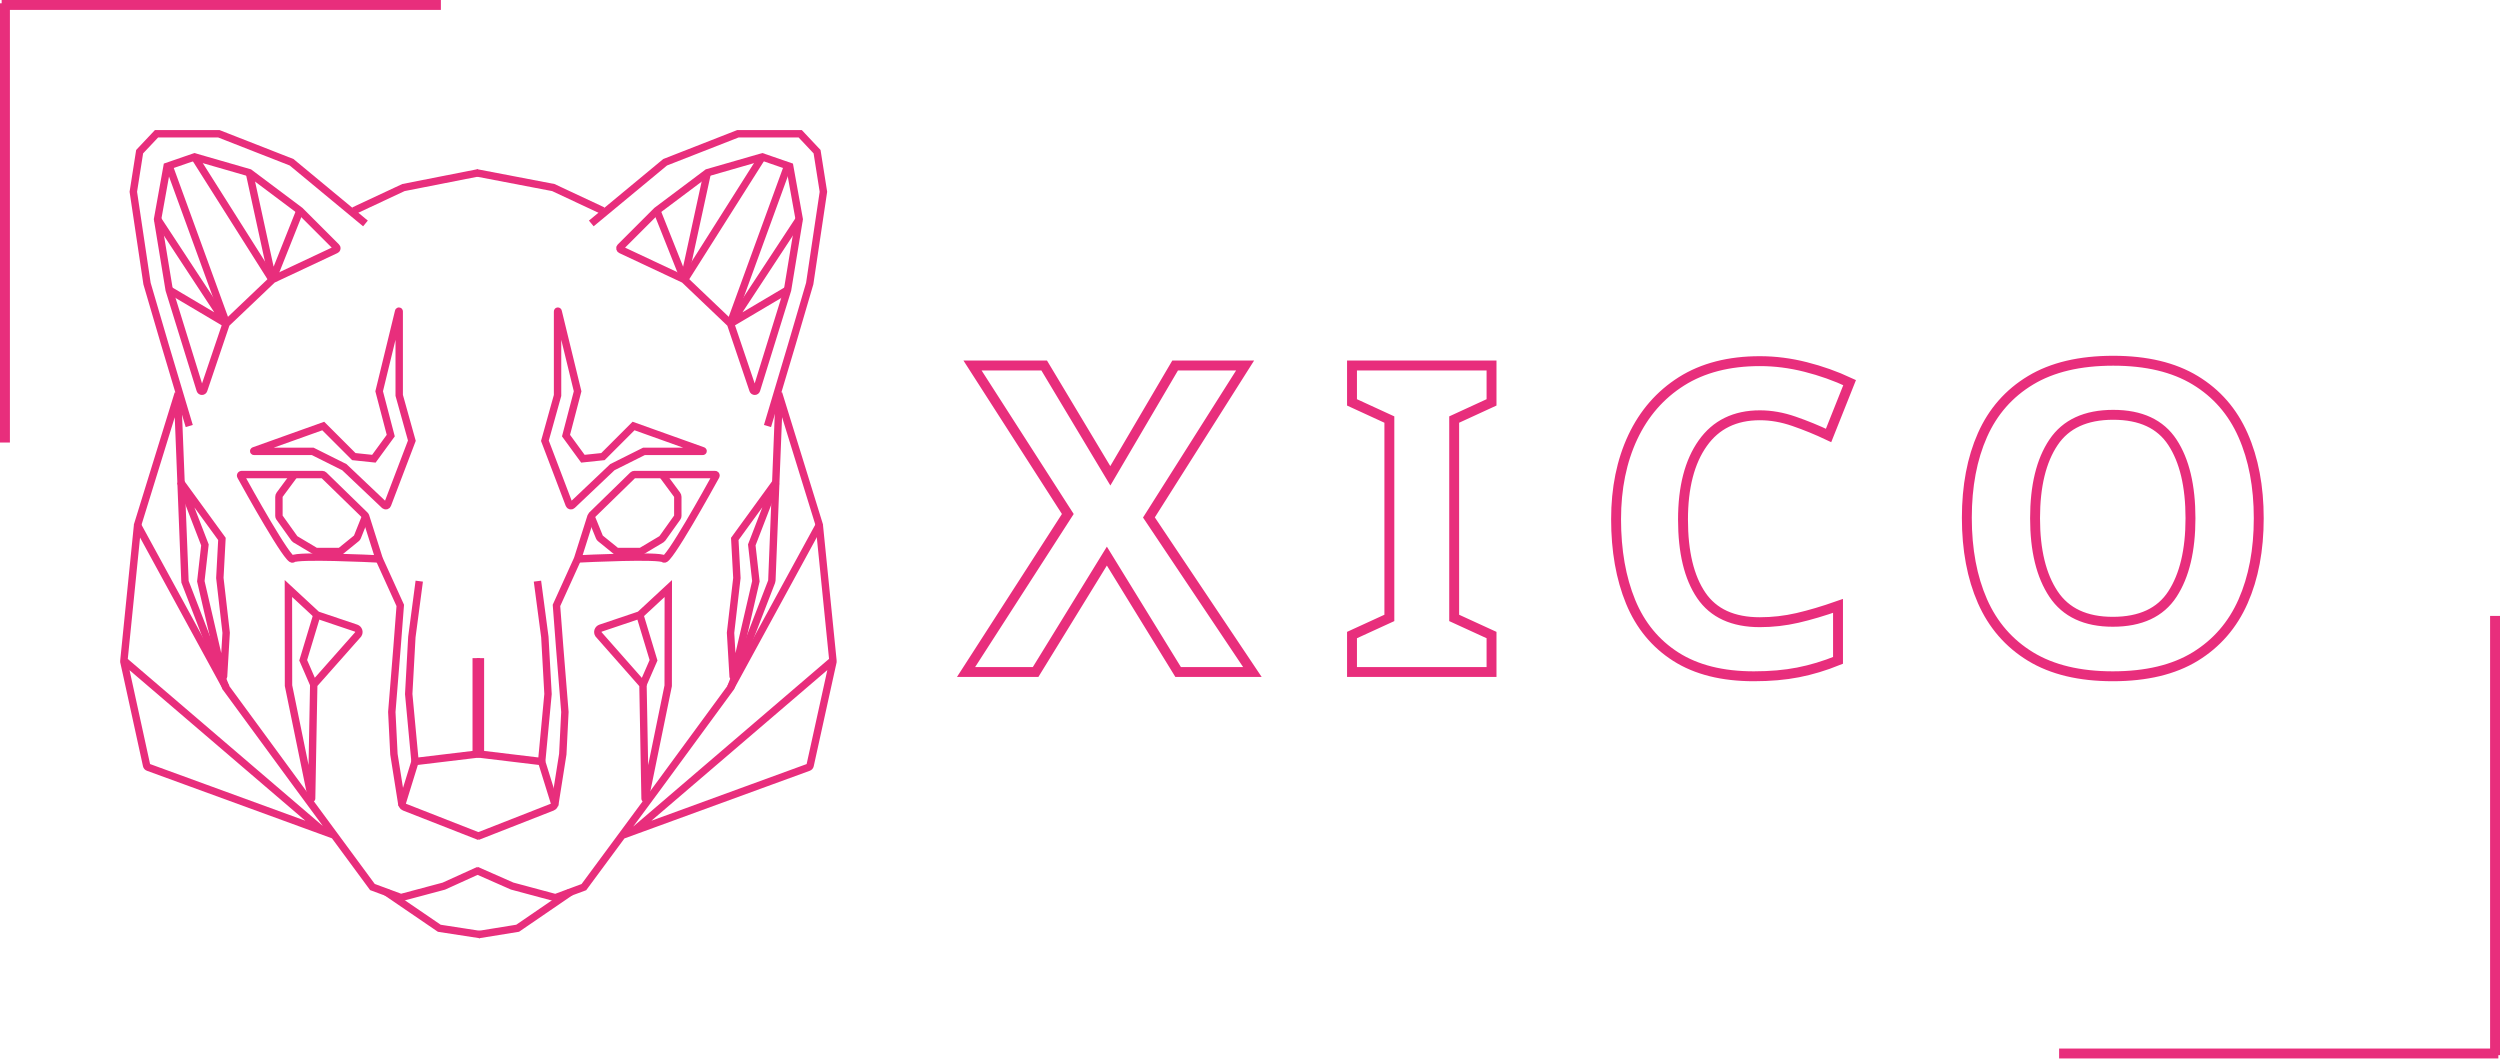
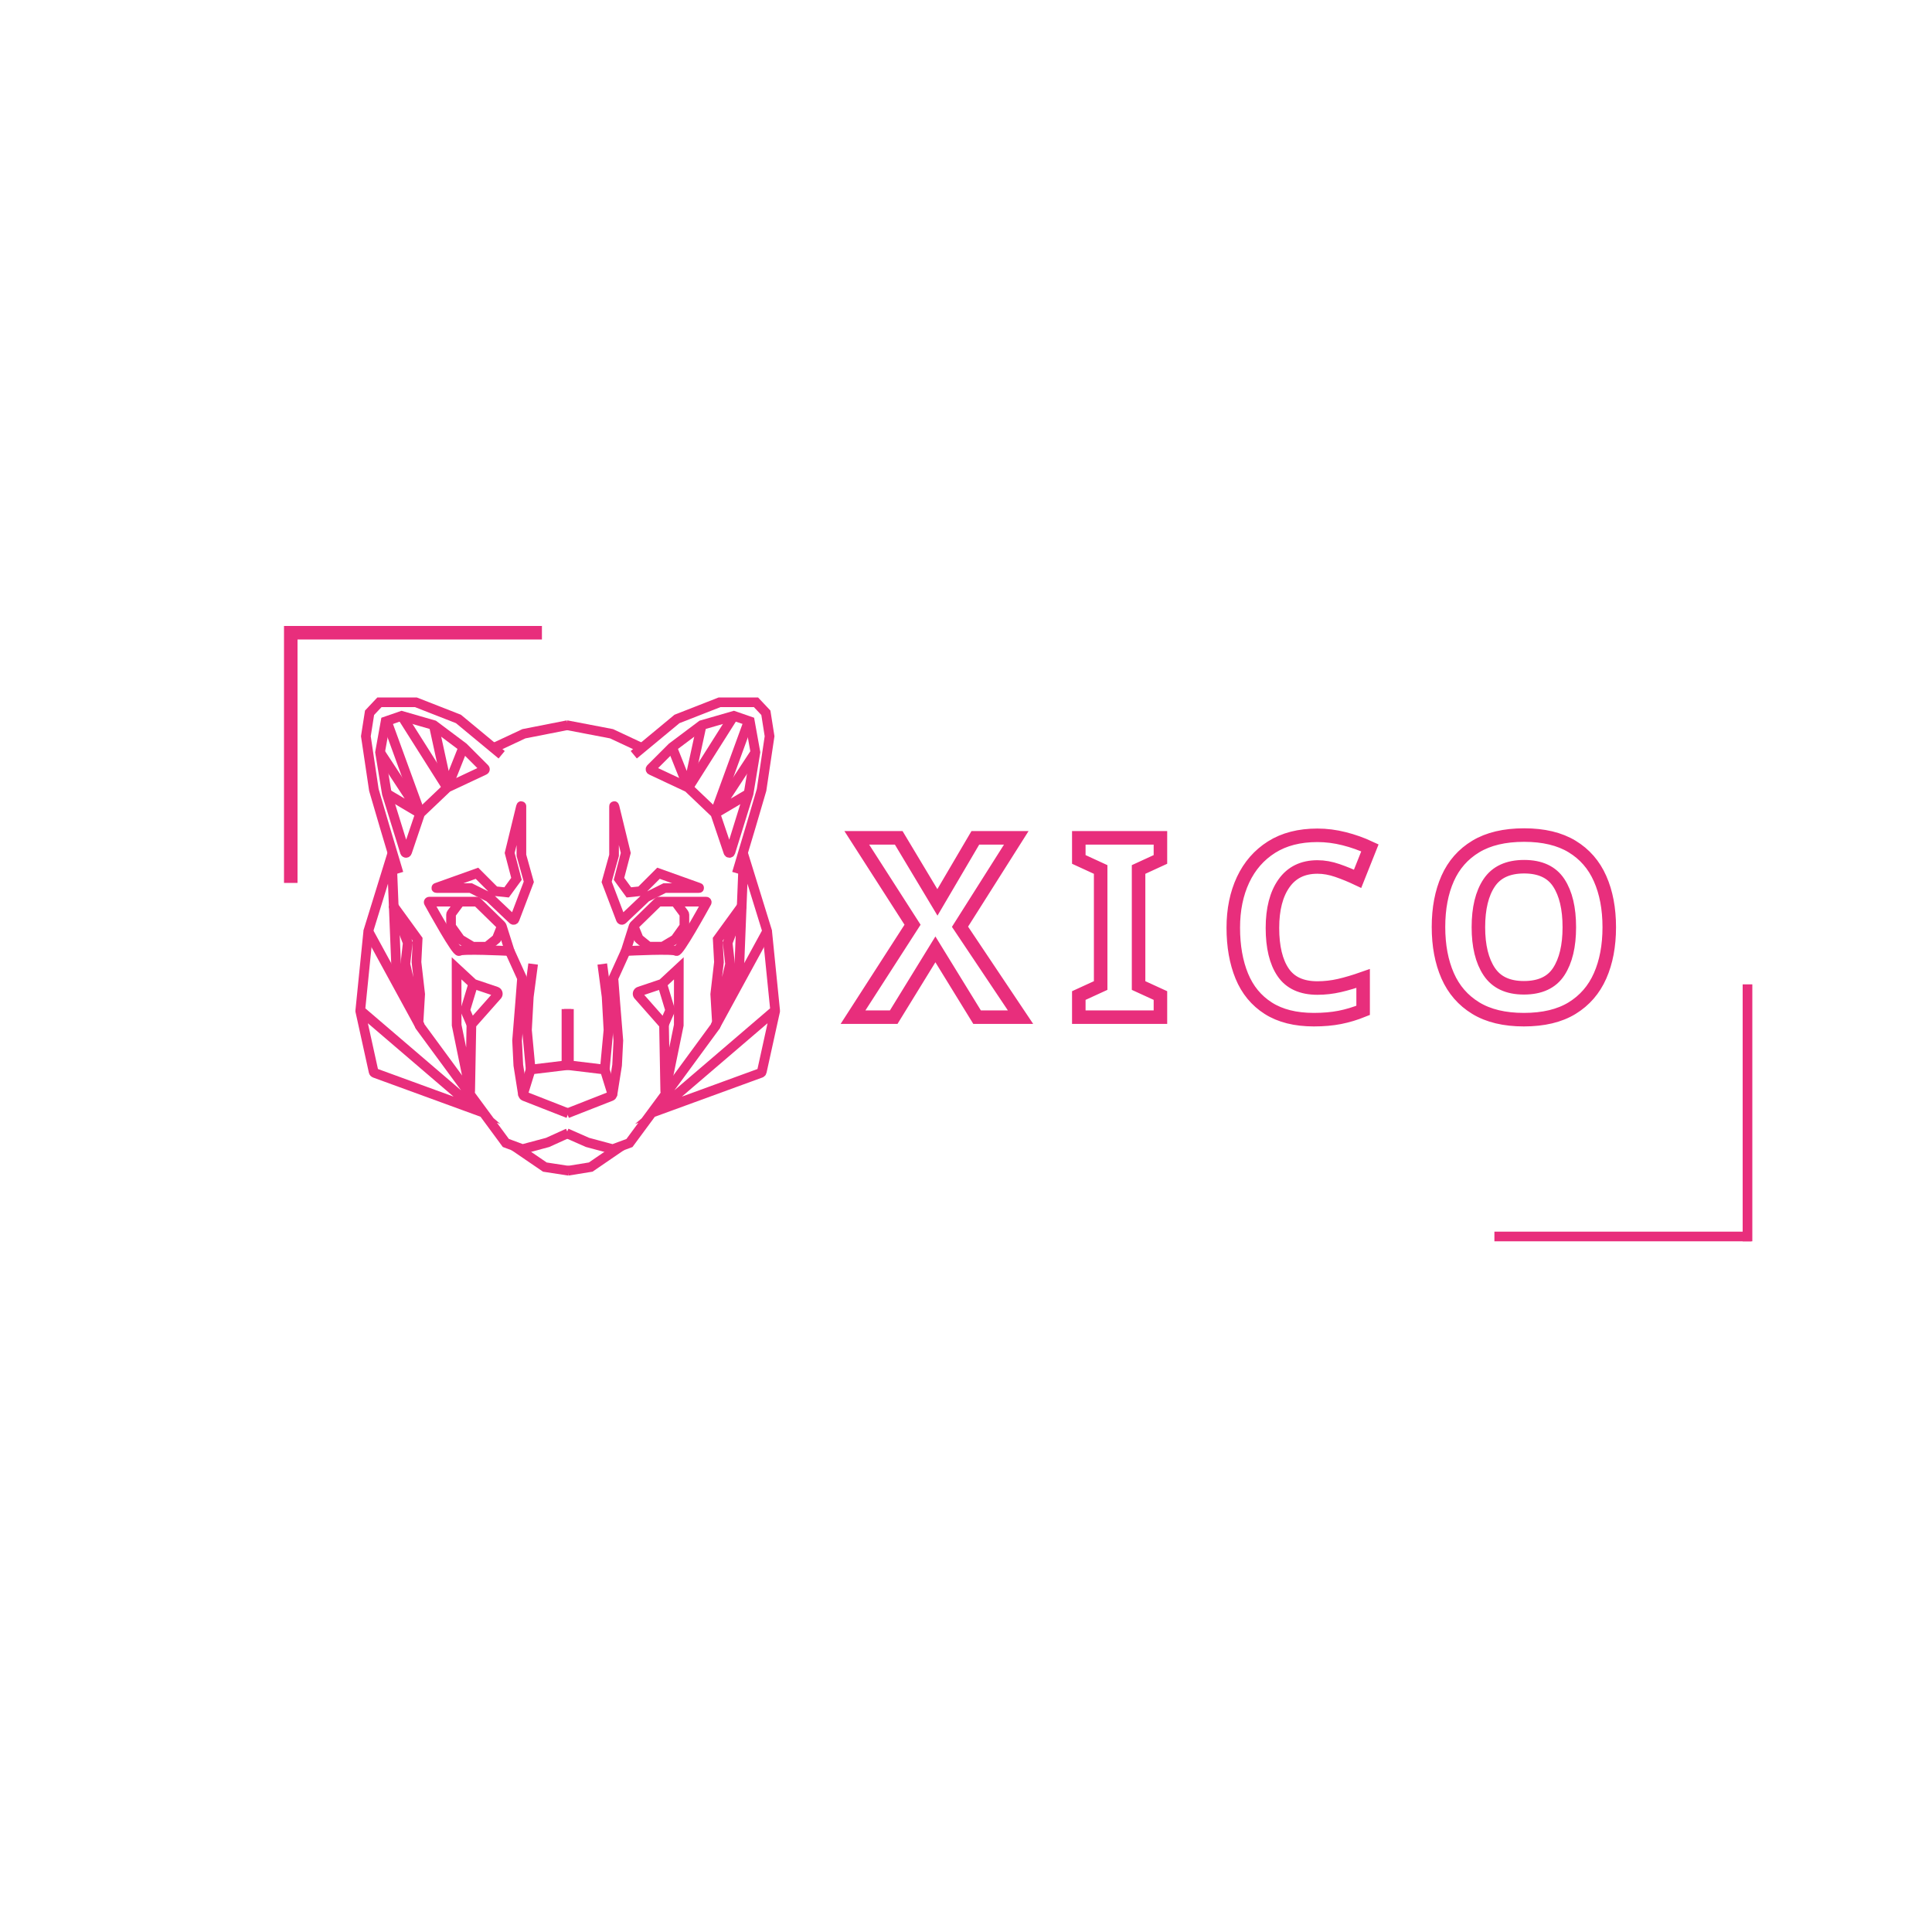
- <svg xmlns="http://www.w3.org/2000/svg" viewBox="0 0 757 320.5">
+ <svg xmlns="http://www.w3.org/2000/svg" viewBox="0 0 1000 1000">
  <defs>
-     <style>.cls-1,.cls-2,.cls-3{fill:none;stroke:#e82e7c;stroke-miterlimit:10;}.cls-1{stroke-width:2.24px;}.cls-2{font-size:130px;font-family:Xolonium-Bold, Xolonium;font-weight:700;letter-spacing:0.2em;}.cls-2,.cls-3{stroke-width:3px;}</style>
+     <style>.cls-1,.cls-2,.cls-3{fill:none;stroke:#e82e7c;stroke-miterlimit:10;}.cls-1{stroke-width:5px;}.cls-2{font-size:130px;font-family:Xolonium-Bold, Xolonium;font-weight:700;letter-spacing:0.2em;}.cls-2,.cls-3{stroke-width:7px;}</style>
  </defs>
-   <g id="Camada_2" data-name="Camada 2">
-     <g id="Camada_5" data-name="Camada 5">
-       <path class="cls-1" d="M251.88,200.25l-60.06,51.44,53-19.35a.76.76,0,0,0,.48-.55l5.92-26.89,1-4.52a.5.5,0,0,0,0-.12.33.33,0,0,0,0-.14l-4.13-41,0-.12L236,119.91a0,0,0,0,0-.06,0l-2.22,55.91a.66.66,0,0,1-.06.27l-12.41,32.14-22,30L176.8,268.62l-8.62,3.2-13.1-3.52-10.87-4.79" />
-       <polyline class="cls-1" points="144.21 52.32 167.54 56.79 182.55 63.82" />
-       <polyline class="cls-1" points="179.04 67.66 201.4 49.13 223.45 40.5 242.3 40.5 247.41 45.93 249.33 58.07 245.18 85.87 239.74 104.4 232.4 129" />
-       <path class="cls-1" d="M144.53,253.29l22.76-8.92a1,1,0,0,0,.6-1.26L164,230.6l-18.53-2.23V199.29" />
-       <polyline class="cls-1" points="164.02 230.6 165.94 210.15 164.98 192.9 162.74 175.97" />
-       <path class="cls-1" d="M174.93,169.11a.11.11,0,0,0,.11.14c2.12-.11,24.83-1.21,26,0s13.81-21.63,15.73-25.12a.29.29,0,0,0-.26-.44H192.08a.63.63,0,0,0-.45.18L179.19,156a1,1,0,0,0-.22.35Z" />
-       <line class="cls-1" x1="221.21" y1="208.24" x2="248.05" y2="159.03" />
-       <path class="cls-1" d="M202.36,178.2l-8.62,8-11.87,4a1.24,1.24,0,0,0-.64,1.87l13.46,15.26.64,34.5c0,.14,0,.14,0,0l7-34.18Z" />
-       <polyline class="cls-1" points="144.85 283 156.75 281.07 172.71 270.14" />
-       <path class="cls-1" d="M200.51,143.7l4.51,6.1a1.08,1.08,0,0,1,.22.65v5.78a.74.74,0,0,1-.15.45l-4.55,6.38a.77.77,0,0,1-.23.21L194.05,167h-7.34l-4.94-4a.83.83,0,0,1-.26-.35L179,156.48" />
-       <path class="cls-1" d="M234.67,146.43l-12.18,16.76.64,11.82-1.92,16.61.78,13.17a.12.12,0,0,0,.23,0L228.88,176,227.64,165l7.16-18.55A.07.07,0,0,0,234.67,146.43Z" />
-       <path class="cls-1" d="M188,75.62l19.17,9L221.21,98l6.8,20.1a.56.56,0,0,0,1.06,0l9.4-30.3L242,66.38l-2.88-16-8.3-2.87-16.62,4.79-15.33,11.5-11,11A.49.49,0,0,0,188,75.62Z" />
-       <path class="cls-1" d="M214.18,52.32l-6.87,31.57a.22.22,0,0,1-.42,0l-8-20.1" />
-       <line class="cls-1" x1="207.15" y1="84.91" x2="230.8" y2="47.53" />
-       <path class="cls-1" d="M242,66.38,221.59,97.44a.16.16,0,0,0,.21.22l16.67-9.87" />
-       <line class="cls-1" x1="221.21" y1="97.69" x2="238.52" y2="50.2" />
-       <polyline class="cls-1" points="194.69 207.28 197.89 199.93 193.74 186.19" />
-       <path class="cls-1" d="M212.78,136.67H195l-9.58,4.79L173.25,153a.56.56,0,0,1-.9-.21L165,133.47l3.83-13.73V94.3a.09.09,0,0,1,.18,0l5.89,24.18-3.51,13.42,5.11,7,6.07-.64,9.27-9.27,21,7.51A.08.08,0,0,1,212.78,136.67Z" />
-       <polyline class="cls-1" points="167.94 243.95 170.41 228.37 171.05 215.59 169.45 195.78 168.5 183.32 174.88 169.26" />
-       <path class="cls-1" d="M37.81,200.25l60.07,51.44-53-19.35a.75.75,0,0,1-.49-.55L38.51,204.9l-1-4.52s0-.08,0-.12v-.14l4.14-41s0-.08,0-.12l12.07-39.06a0,0,0,0,1,.06,0L56,175.83a.86.86,0,0,0,0,.27l12.41,32.14,22,30,22.36,30.35,8.63,3.2,13-3.47,10.55-4.79" />
-       <polyline class="cls-1" points="144.85 52.32 122.16 56.79 107.14 63.82" />
-       <polyline class="cls-1" points="110.66 67.66 88.29 49.13 66.25 40.5 47.4 40.5 42.28 45.93 40.37 58.07 44.52 85.87 49.95 104.4 57.3 129" />
-       <path class="cls-1" d="M145.17,253.29l-22.76-8.92a1,1,0,0,1-.61-1.26l3.87-12.51,18.53-2.23V199.29" />
-       <polyline class="cls-1" points="125.67 230.6 123.76 210.15 124.71 192.9 126.95 175.97" />
-       <path class="cls-1" d="M114.76,169.11a.11.11,0,0,1-.11.14c-2.11-.11-24.82-1.21-26,0S74.8,147.63,72.88,144.14a.3.3,0,0,1,.26-.44H97.62a.62.62,0,0,1,.44.18L110.5,156a.87.87,0,0,1,.22.35Z" />
-       <line class="cls-1" x1="68.48" y1="208.24" x2="41.64" y2="159.03" />
-       <path class="cls-1" d="M87.33,178.2l8.63,8,11.87,4a1.25,1.25,0,0,1,.64,1.87L95,207.28l-.64,34.5c0,.14,0,.14,0,0l-7-34.18Z" />
-       <polyline class="cls-1" points="145.49 283 133.02 281.08 116.99 270.14" />
-       <path class="cls-1" d="M89.18,143.7l-4.51,6.1a1.07,1.07,0,0,0-.21.65v5.78a.8.8,0,0,0,.14.45l4.56,6.38a.87.87,0,0,0,.22.21L95.64,167H103l4.93-4a.85.85,0,0,0,.27-.35l2.47-6.18" />
-       <path class="cls-1" d="M55,146.43,67.2,163.19,66.57,175l1.91,16.61-.78,13.17a.12.12,0,0,1-.23,0L60.81,176,62.05,165l-7.16-18.55A.07.07,0,0,1,55,146.43Z" />
-       <path class="cls-1" d="M101.71,75.62l-19.17,9L68.48,98l-6.8,20.1a.56.56,0,0,1-1.06,0l-9.39-30.3L47.71,66.38l2.88-16,8.31-2.87,16.61,4.79,15.34,11.5,11,11A.49.49,0,0,1,101.71,75.62Z" />
-       <path class="cls-1" d="M75.51,52.32l6.88,31.57a.22.22,0,0,0,.42,0l8-20.1" />
-       <line class="cls-1" x1="82.54" y1="84.91" x2="58.9" y2="47.53" />
-       <path class="cls-1" d="M47.71,66.38l20.4,31.06a.16.16,0,0,1-.21.22L51.23,87.79" />
-       <line class="cls-1" x1="68.48" y1="97.69" x2="51.18" y2="50.2" />
-       <polyline class="cls-1" points="95 207.28 91.81 199.93 95.96 186.19" />
-       <path class="cls-1" d="M76.92,136.67H94.68l9.59,4.79L116.44,153a.56.56,0,0,0,.9-.21l7.37-19.35-3.83-13.73V94.3a.09.09,0,0,0-.18,0l-5.89,24.18,3.51,13.42-5.11,7-6.07-.64L97.88,129l-21,7.51A.08.08,0,0,0,76.92,136.67Z" />
-       <polyline class="cls-1" points="121.75 243.95 119.28 228.37 118.64 215.59 120.24 195.78 121.2 183.32 114.81 169.26" />
-       <text class="cls-2" transform="translate(292.52 203.48)">XICO</text>
-       <line class="cls-3" x1="0.5" y1="1.5" x2="133.5" y2="1.5" />
-       <line class="cls-3" x1="1.5" y1="134" x2="1.5" y2="1" />
-       <line class="cls-3" x1="756.5" y1="319" x2="623.5" y2="319" />
-       <line class="cls-3" x1="755.5" y1="186.5" x2="755.5" y2="319.5" />
-     </g>
+   <g id="Camada_5" data-name="Camada 5">
+     <path class="cls-1" d="M400.88,523.25l-60.06,51.44,53-19.35a.76.76,0,0,0,.48-.55l5.92-26.89,1-4.52a.5.5,0,0,0,0-.12.33.33,0,0,0,0-.14l-4.13-41,0-.12L385,442.91a0,0,0,0,0-.06,0l-2.22,55.91a.66.66,0,0,1-.06.27l-12.41,32.14-22,30L325.8,591.62l-8.62,3.2-13.1-3.52-10.87-4.79" />
+     <polyline class="cls-1" points="293.21 375.32 316.54 379.79 331.55 386.82" />
+     <polyline class="cls-1" points="328.04 390.66 350.4 372.13 372.45 363.5 391.3 363.5 396.41 368.93 398.33 381.07 394.18 408.87 388.74 427.4 381.39 452" />
+     <path class="cls-1" d="M293.53,576.29l22.76-8.92a1,1,0,0,0,.6-1.26L313,553.6l-18.53-2.23V522.29" />
+     <polyline class="cls-1" points="313.02 553.6 314.94 533.15 313.98 515.9 311.74 498.97" />
+     <path class="cls-1" d="M323.93,492.11a.11.11,0,0,0,.11.14c2.12-.11,24.83-1.21,26,0s13.81-21.63,15.73-25.12a.29.29,0,0,0-.26-.44H341.08a.63.63,0,0,0-.45.18L328.19,479a1,1,0,0,0-.22.35Z" />
+     <line class="cls-1" x1="370.21" y1="531.24" x2="397.05" y2="482.03" />
+     <path class="cls-1" d="M351.36,501.2l-8.62,8-11.87,4a1.24,1.24,0,0,0-.64,1.87l13.46,15.26.64,34.5c0,.14,0,.14,0,0l7-34.18Z" />
+     <polyline class="cls-1" points="293.85 606 305.75 604.07 321.71 593.14" />
+     <path class="cls-1" d="M349.51,466.7l4.51,6.1a1.08,1.08,0,0,1,.22.65v5.78a.74.74,0,0,1-.15.45l-4.55,6.38a.77.77,0,0,1-.23.21L343.05,490h-7.34l-4.94-4a.83.83,0,0,1-.26-.35L328,479.48" />
+     <path class="cls-1" d="M383.67,469.43l-12.18,16.76.64,11.82-1.92,16.61.78,13.17a.12.12,0,0,0,.23,0L377.88,499,376.64,488l7.16-18.55A.07.07,0,0,0,383.67,469.43Z" />
+     <path class="cls-1" d="M337,398.62l19.17,9L370.21,421l6.8,20.1a.56.56,0,0,0,1.06,0l9.4-30.3L391,389.38l-2.88-16-8.3-2.87-16.62,4.79-15.33,11.5-11,11A.49.49,0,0,0,337,398.62Z" />
+     <path class="cls-1" d="M363.18,375.32l-6.87,31.57a.22.22,0,0,1-.42,0l-8-20.1" />
+     <line class="cls-1" x1="356.15" y1="407.91" x2="379.8" y2="370.53" />
+     <path class="cls-1" d="M391,389.38l-20.39,31.06a.16.16,0,0,0,.21.22l16.67-9.87" />
+     <line class="cls-1" x1="370.21" y1="420.69" x2="387.52" y2="373.2" />
+     <polyline class="cls-1" points="343.69 530.28 346.89 522.93 342.74 509.19" />
+     <path class="cls-1" d="M361.78,459.67H344l-9.58,4.79L322.25,476a.56.56,0,0,1-.9-.21L314,456.47l3.83-13.73V417.3a.09.09,0,0,1,.18,0l5.89,24.18-3.51,13.42,5.11,7,6.07-.64,9.27-9.27,21,7.51A.08.08,0,0,1,361.78,459.67Z" />
+     <polyline class="cls-1" points="316.94 566.95 319.41 551.37 320.05 538.59 318.45 518.78 317.5 506.32 323.88 492.26" />
+     <path class="cls-1" d="M186.81,523.25l60.07,51.44-53-19.35a.75.75,0,0,1-.49-.55l-5.92-26.89-1-4.52s0-.08,0-.12v-.14l4.14-41s0-.08,0-.12l12.07-39.06a0,0,0,0,1,.06,0L205,498.83a.86.86,0,0,0,0,.27l12.41,32.14,22.05,30,22.36,30.35,8.63,3.2,13-3.47,10.55-4.79" />
+     <polyline class="cls-1" points="293.85 375.32 271.16 379.79 256.14 386.82" />
+     <polyline class="cls-1" points="259.66 390.66 237.29 372.13 215.25 363.5 196.4 363.5 191.28 368.93 189.37 381.07 193.52 408.87 198.95 427.4 206.3 452" />
+     <path class="cls-1" d="M294.17,576.29l-22.76-8.92a1,1,0,0,1-.61-1.26l3.87-12.51,18.53-2.23V522.29" />
+     <polyline class="cls-1" points="274.67 553.6 272.76 533.15 273.71 515.9 275.95 498.97" />
+     <path class="cls-1" d="M263.76,492.11a.11.11,0,0,1-.11.14c-2.11-.11-24.82-1.21-26,0s-13.81-21.63-15.73-25.12a.3.3,0,0,1,.26-.44h24.48a.62.62,0,0,1,.44.18L259.5,479a.87.87,0,0,1,.22.35Z" />
+     <line class="cls-1" x1="217.48" y1="531.24" x2="190.64" y2="482.03" />
+     <path class="cls-1" d="M236.33,501.2l8.63,8,11.87,4a1.25,1.25,0,0,1,.64,1.87L244,530.28l-.64,34.5c0,.14,0,.14,0,0l-7-34.18Z" />
+     <polyline class="cls-1" points="294.49 606 282.02 604.08 265.99 593.14" />
+     <path class="cls-1" d="M238.18,466.7l-4.51,6.1a1.07,1.07,0,0,0-.21.65v5.78a.8.8,0,0,0,.14.45l4.56,6.38a.87.87,0,0,0,.22.21l6.26,3.75H252l4.93-4a.85.85,0,0,0,.27-.35l2.47-6.18" />
+     <path class="cls-1" d="M204,469.43l12.17,16.76L215.57,498l1.91,16.61-.78,13.17a.12.12,0,0,1-.23,0L209.81,499,211.05,488l-7.16-18.55A.07.07,0,0,1,204,469.43Z" />
+     <path class="cls-1" d="M250.71,398.62l-19.17,9L217.48,421l-6.8,20.1a.56.56,0,0,1-1.06,0l-9.39-30.3-3.52-21.41,2.88-16,8.31-2.87,16.61,4.79,15.34,11.5,11,11A.49.49,0,0,1,250.71,398.62Z" />
+     <path class="cls-1" d="M224.51,375.32l6.88,31.57a.22.22,0,0,0,.42,0l8-20.1" />
+     <line class="cls-1" x1="231.54" y1="407.91" x2="207.9" y2="370.53" />
+     <path class="cls-1" d="M196.71,389.38l20.4,31.06a.16.16,0,0,1-.21.22l-16.67-9.87" />
+     <line class="cls-1" x1="217.48" y1="420.69" x2="200.18" y2="373.2" />
+     <polyline class="cls-1" points="244 530.28 240.81 522.93 244.96 509.19" />
+     <path class="cls-1" d="M225.92,459.67h17.76l9.59,4.79L265.44,476a.56.56,0,0,0,.9-.21l7.37-19.35-3.83-13.73V417.3a.09.09,0,0,0-.18,0l-5.89,24.18,3.51,13.42-5.11,7-6.07-.64L246.88,452l-21,7.51A.08.08,0,0,0,225.92,459.67Z" />
+     <polyline class="cls-1" points="270.75 566.95 268.28 551.37 267.64 538.59 269.24 518.78 270.2 506.32 263.81 492.26" />
+     <text class="cls-2" transform="translate(441.52 526.48)">XICO</text>
+     <line class="cls-3" x1="147.5" y1="327.5" x2="280.5" y2="327.5" />
+     <line class="cls-3" x1="150.5" y1="457" x2="150.5" y2="324" />
+     <line class="cls-1" x1="906.5" y1="640" x2="773.5" y2="640" />
+     <line class="cls-1" x1="904.5" y1="509.5" x2="904.5" y2="642.5" />
  </g>
</svg>
